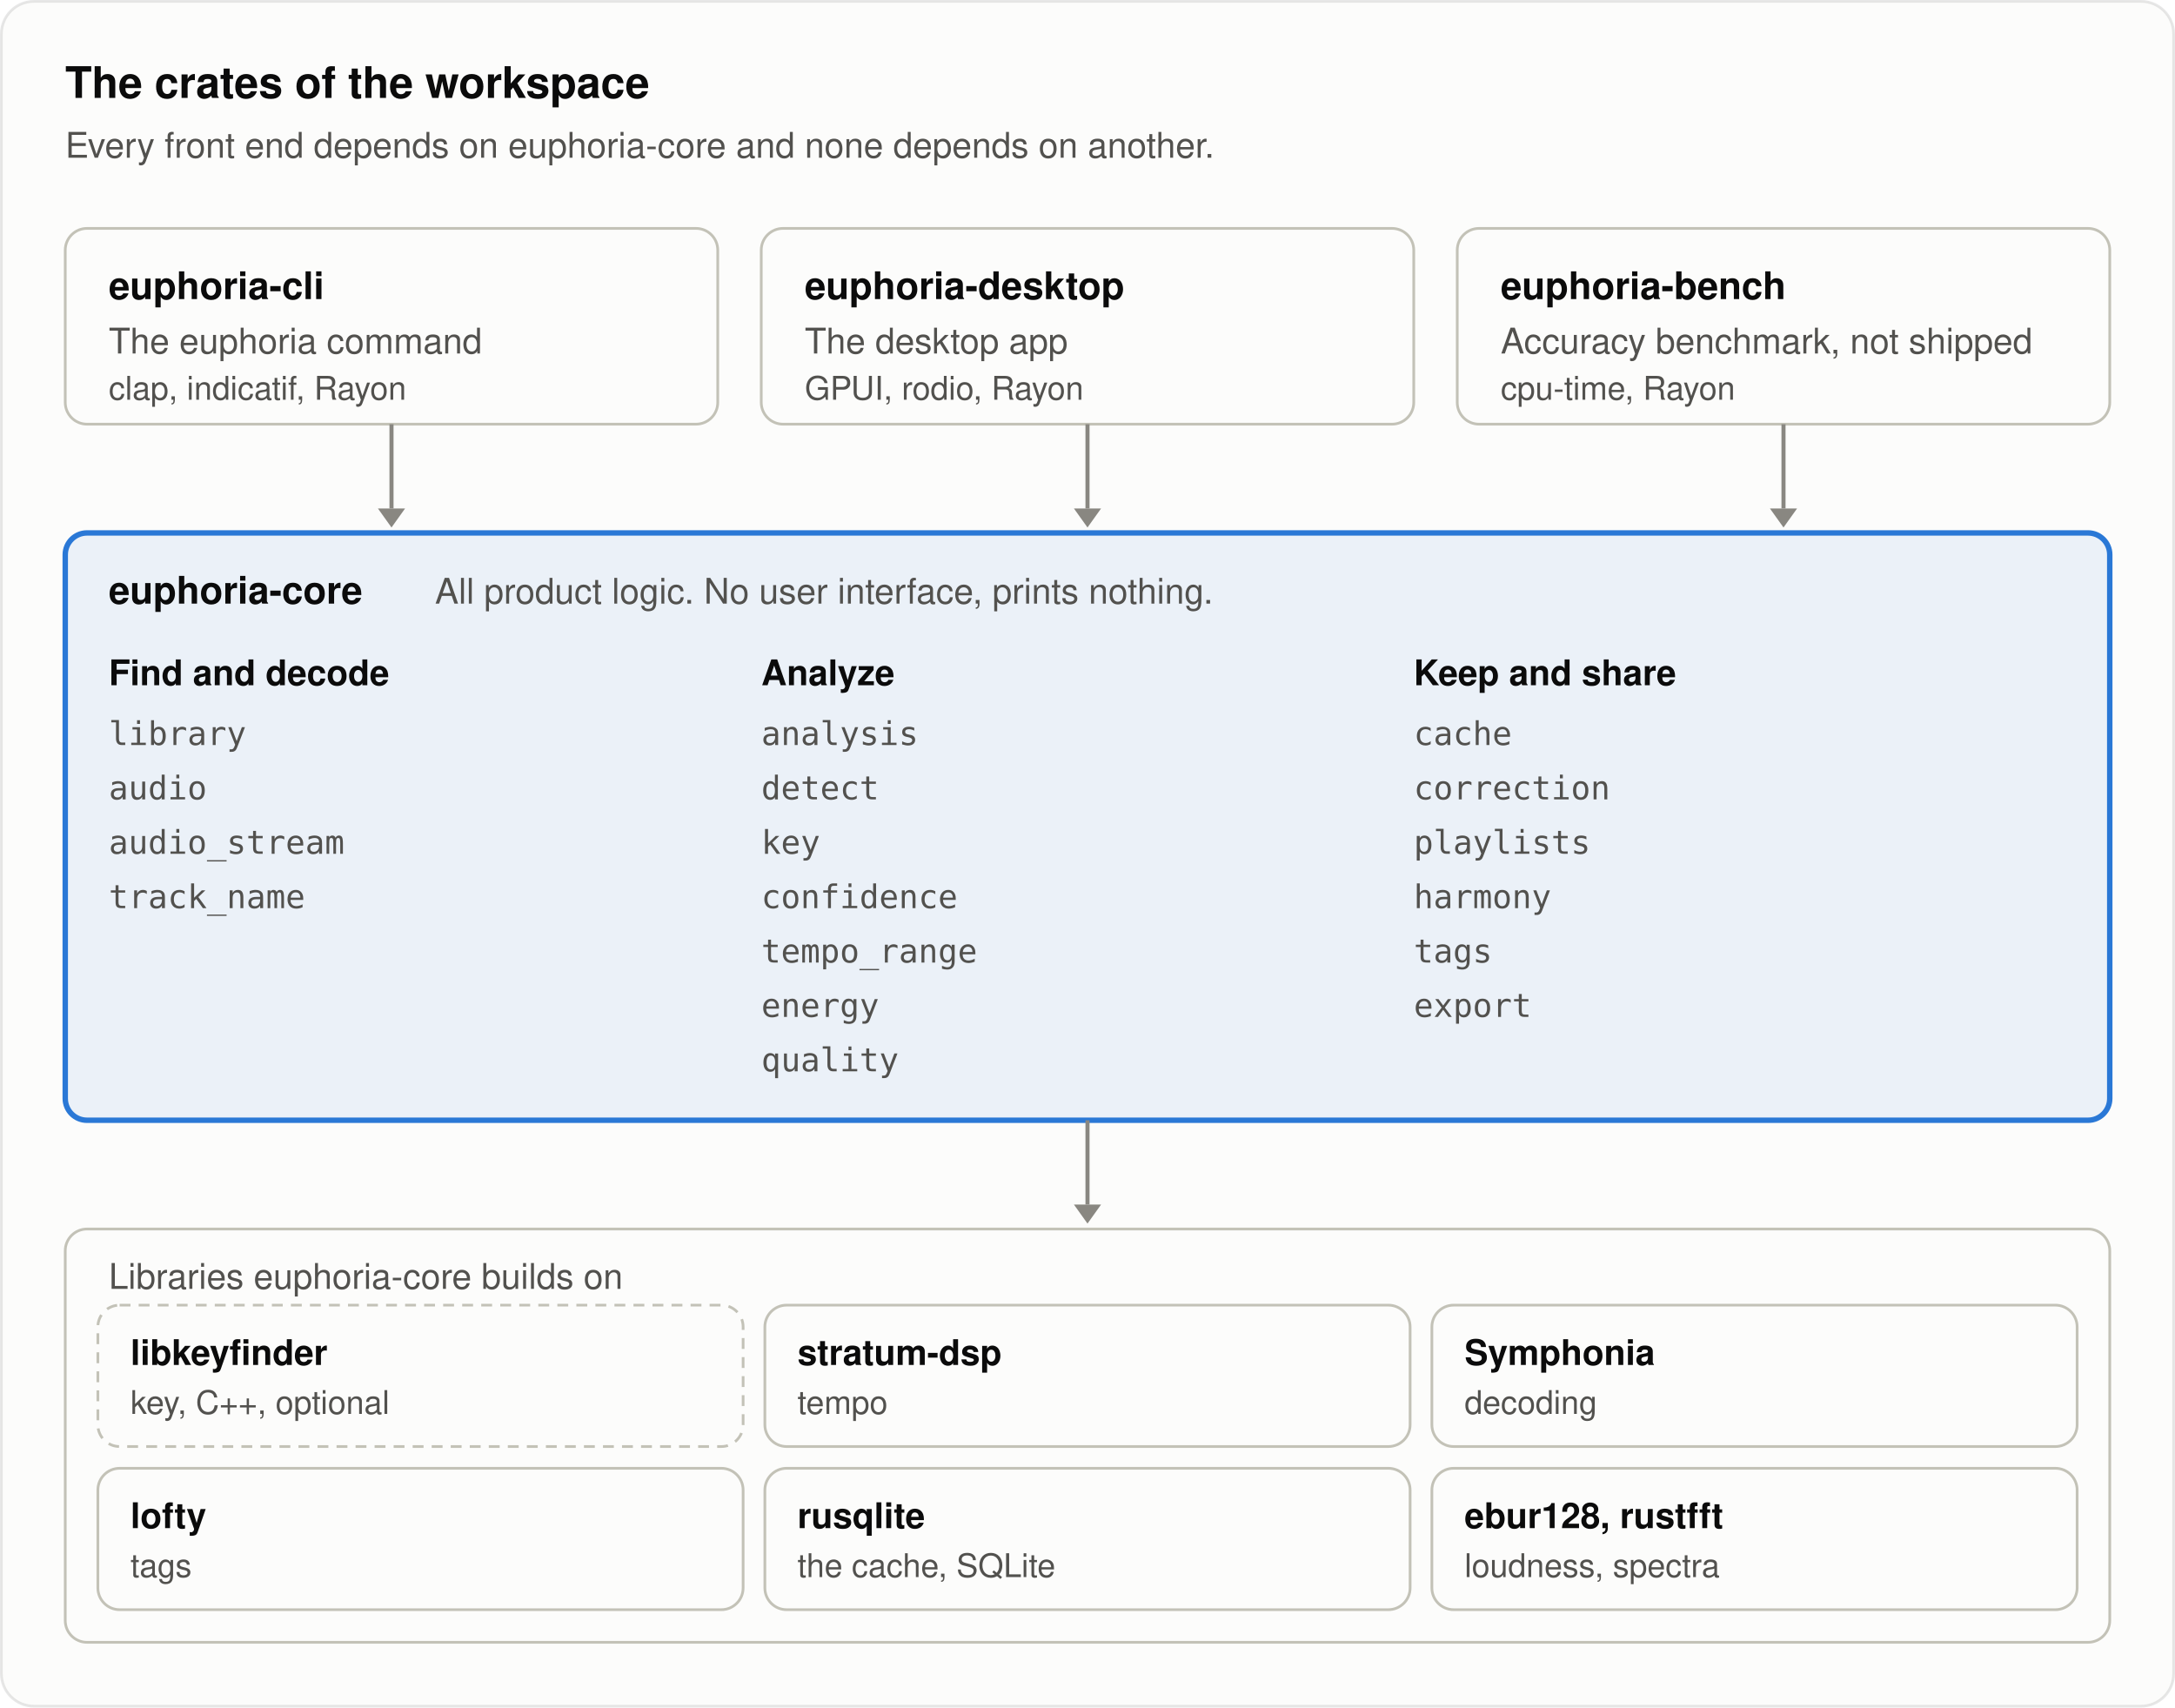
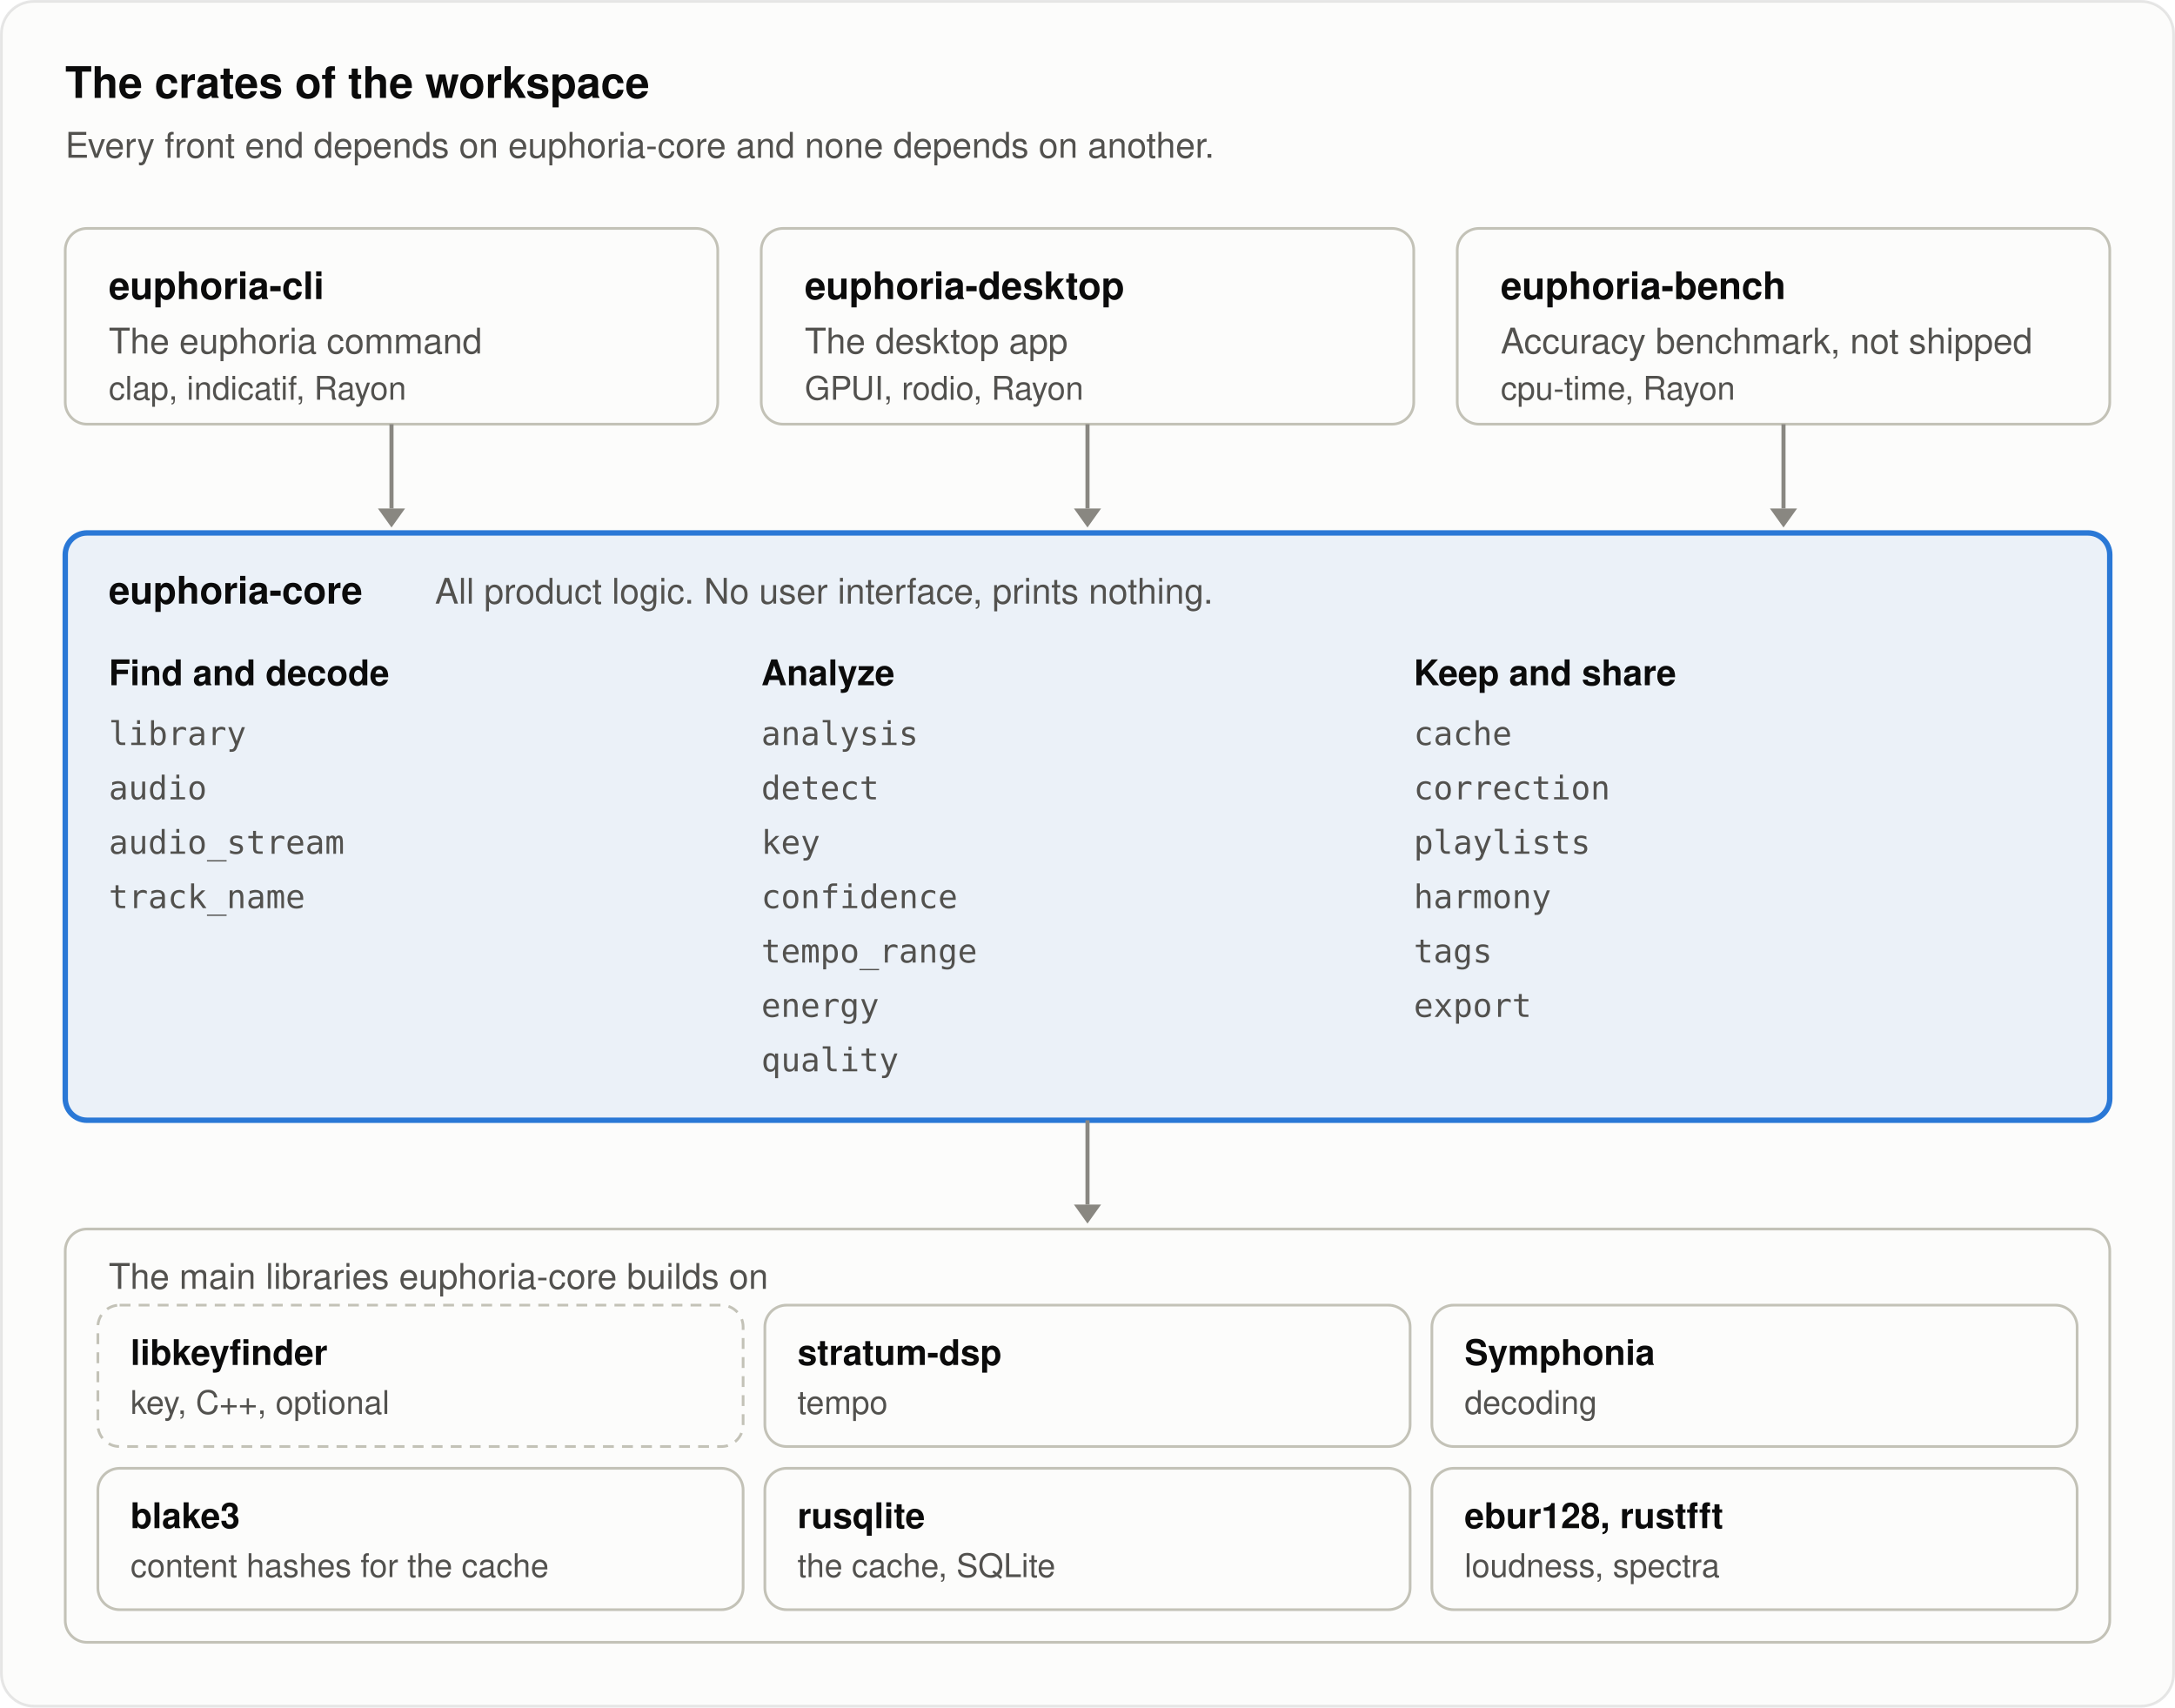
<svg xmlns="http://www.w3.org/2000/svg" width="800" height="628" viewBox="0 0 800 628" role="img" aria-labelledby="chart-title chart-desc" font-family="system-ui, -apple-system, &quot;Segoe UI&quot;, Helvetica, Arial, sans-serif">
  <style>
.surface { fill: #fcfcfb; stroke: rgba(11,11,11,0.10); }
.title { fill: #0b0b0b; font-size: 16px; font-weight: 600; }
.subtitle { fill: #52514e; font-size: 13px; }
.label { fill: #52514e; font-size: 13px; }
.small { fill: #52514e; font-size: 12px; }
.name { fill: #0b0b0b; font-size: 14px; font-weight: 600; }
.group { fill: #0b0b0b; font-size: 13px; font-weight: 600; }
.module { fill: #52514e; font-size: 12px; font-family: ui-monospace, "SF Mono", Menlo, Consolas, monospace; }
.box { fill: #fcfcfb; stroke: #c3c2b7; stroke-width: 1; }
.box-optional { stroke-dasharray: 4 3; }
.core { fill: #2a78d6; fill-opacity: 0.08; stroke: #2a78d6; stroke-width: 2; }
.arrow { stroke: #898781; stroke-width: 1.5; fill: none; }
.arrow-head { fill: #898781; }
@media (prefers-color-scheme: dark) {
  .surface { fill: #1a1a19; stroke: rgba(255,255,255,0.10); }
  .title, .name, .group { fill: #f0efec; }
  .subtitle, .label, .small, .module { fill: #c3c2b7; }
  .box { fill: #1a1a19; stroke: #383835; }
  .core { fill: #3987e5; fill-opacity: 0.12; stroke: #3987e5; }
  .arrow { stroke: #898781; }
  .arrow-head { fill: #898781; }
}
</style>
  <rect x="0.5" y="0.5" width="799" height="627" rx="12" class="surface" />
  <text x="24" y="36" class="title" text-anchor="start">The crates of the workspace</text>
  <text x="24" y="58" class="subtitle" text-anchor="start">Every front end depends on euphoria-core and none depends on another.</text>
  <rect x="24" y="84" width="240" height="72" rx="8" class="box" />
  <text x="40" y="110" class="name" text-anchor="start">euphoria-cli</text>
  <text x="40" y="130" class="label" text-anchor="start">The euphoria command</text>
  <text x="40" y="147" class="small" text-anchor="start">clap, indicatif, Rayon</text>
  <line x1="144" y1="156" x2="144" y2="187" class="arrow" />
  <path d="M139,187 L149,187 L144,194 Z" class="arrow-head" />
  <rect x="280" y="84" width="240" height="72" rx="8" class="box" />
  <text x="296" y="110" class="name" text-anchor="start">euphoria-desktop</text>
  <text x="296" y="130" class="label" text-anchor="start">The desktop app</text>
  <text x="296" y="147" class="small" text-anchor="start">GPUI, rodio, Rayon</text>
  <line x1="400" y1="156" x2="400" y2="187" class="arrow" />
  <path d="M395,187 L405,187 L400,194 Z" class="arrow-head" />
  <rect x="536" y="84" width="240" height="72" rx="8" class="box" />
  <text x="552" y="110" class="name" text-anchor="start">euphoria-bench</text>
  <text x="552" y="130" class="label" text-anchor="start">Accuracy benchmark, not shipped</text>
  <text x="552" y="147" class="small" text-anchor="start">cpu-time, Rayon</text>
  <line x1="656" y1="156" x2="656" y2="187" class="arrow" />
  <path d="M651,187 L661,187 L656,194 Z" class="arrow-head" />
  <rect x="24" y="196" width="752" height="216" rx="8" class="core" />
  <text x="40" y="222" class="name" text-anchor="start">euphoria-core</text>
  <text x="160" y="222" class="label" text-anchor="start">All product logic. No user interface, prints nothing.</text>
  <text x="40" y="252" class="group" text-anchor="start">Find and decode</text>
  <text x="40" y="274" class="module" text-anchor="start">library</text>
  <text x="40" y="294" class="module" text-anchor="start">audio</text>
  <text x="40" y="314" class="module" text-anchor="start">audio_stream</text>
  <text x="40" y="334" class="module" text-anchor="start">track_name</text>
  <text x="280" y="252" class="group" text-anchor="start">Analyze</text>
  <text x="280" y="274" class="module" text-anchor="start">analysis</text>
  <text x="280" y="294" class="module" text-anchor="start">detect</text>
  <text x="280" y="314" class="module" text-anchor="start">key</text>
  <text x="280" y="334" class="module" text-anchor="start">confidence</text>
  <text x="280" y="354" class="module" text-anchor="start">tempo_range</text>
  <text x="280" y="374" class="module" text-anchor="start">energy</text>
  <text x="280" y="394" class="module" text-anchor="start">quality</text>
  <text x="520" y="252" class="group" text-anchor="start">Keep and share</text>
  <text x="520" y="274" class="module" text-anchor="start">cache</text>
  <text x="520" y="294" class="module" text-anchor="start">correction</text>
  <text x="520" y="314" class="module" text-anchor="start">playlists</text>
  <text x="520" y="334" class="module" text-anchor="start">harmony</text>
  <text x="520" y="354" class="module" text-anchor="start">tags</text>
  <text x="520" y="374" class="module" text-anchor="start">export</text>
  <rect x="24" y="452" width="752" height="152" rx="8" class="box" />
-   <text x="40" y="474" class="label" text-anchor="start">Libraries euphoria-core builds on</text>
+   <text x="40" y="474" class="label" text-anchor="start">The main libraries euphoria-core builds on</text>
  <line x1="400" y1="412" x2="400" y2="443" class="arrow" />
  <path d="M395,443 L405,443 L400,450 Z" class="arrow-head" />
  <rect x="36" y="480" width="237.33" height="52" rx="8" class="box box-optional" />
  <text x="48" y="502" class="group" text-anchor="start">libkeyfinder</text>
  <text x="48" y="520" class="small" text-anchor="start">key, C++, optional</text>
  <rect x="281.33" y="480" width="237.33" height="52" rx="8" class="box" />
  <text x="293.33" y="502" class="group" text-anchor="start">stratum-dsp</text>
  <text x="293.33" y="520" class="small" text-anchor="start">tempo</text>
  <rect x="526.67" y="480" width="237.33" height="52" rx="8" class="box" />
  <text x="538.67" y="502" class="group" text-anchor="start">Symphonia</text>
  <text x="538.67" y="520" class="small" text-anchor="start">decoding</text>
  <rect x="36" y="540" width="237.33" height="52" rx="8" class="box" />
-   <text x="48" y="562" class="group" text-anchor="start">lofty</text>
-   <text x="48" y="580" class="small" text-anchor="start">tags</text>
+   <text x="48" y="562" class="group" text-anchor="start">blake3</text>
+   <text x="48" y="580" class="small" text-anchor="start">content hashes for the cache</text>
  <rect x="281.33" y="540" width="237.33" height="52" rx="8" class="box" />
  <text x="293.33" y="562" class="group" text-anchor="start">rusqlite</text>
  <text x="293.33" y="580" class="small" text-anchor="start">the cache, SQLite</text>
  <rect x="526.67" y="540" width="237.33" height="52" rx="8" class="box" />
  <text x="538.67" y="562" class="group" text-anchor="start">ebur128, rustfft</text>
  <text x="538.67" y="580" class="small" text-anchor="start">loudness, spectra</text>
</svg>
